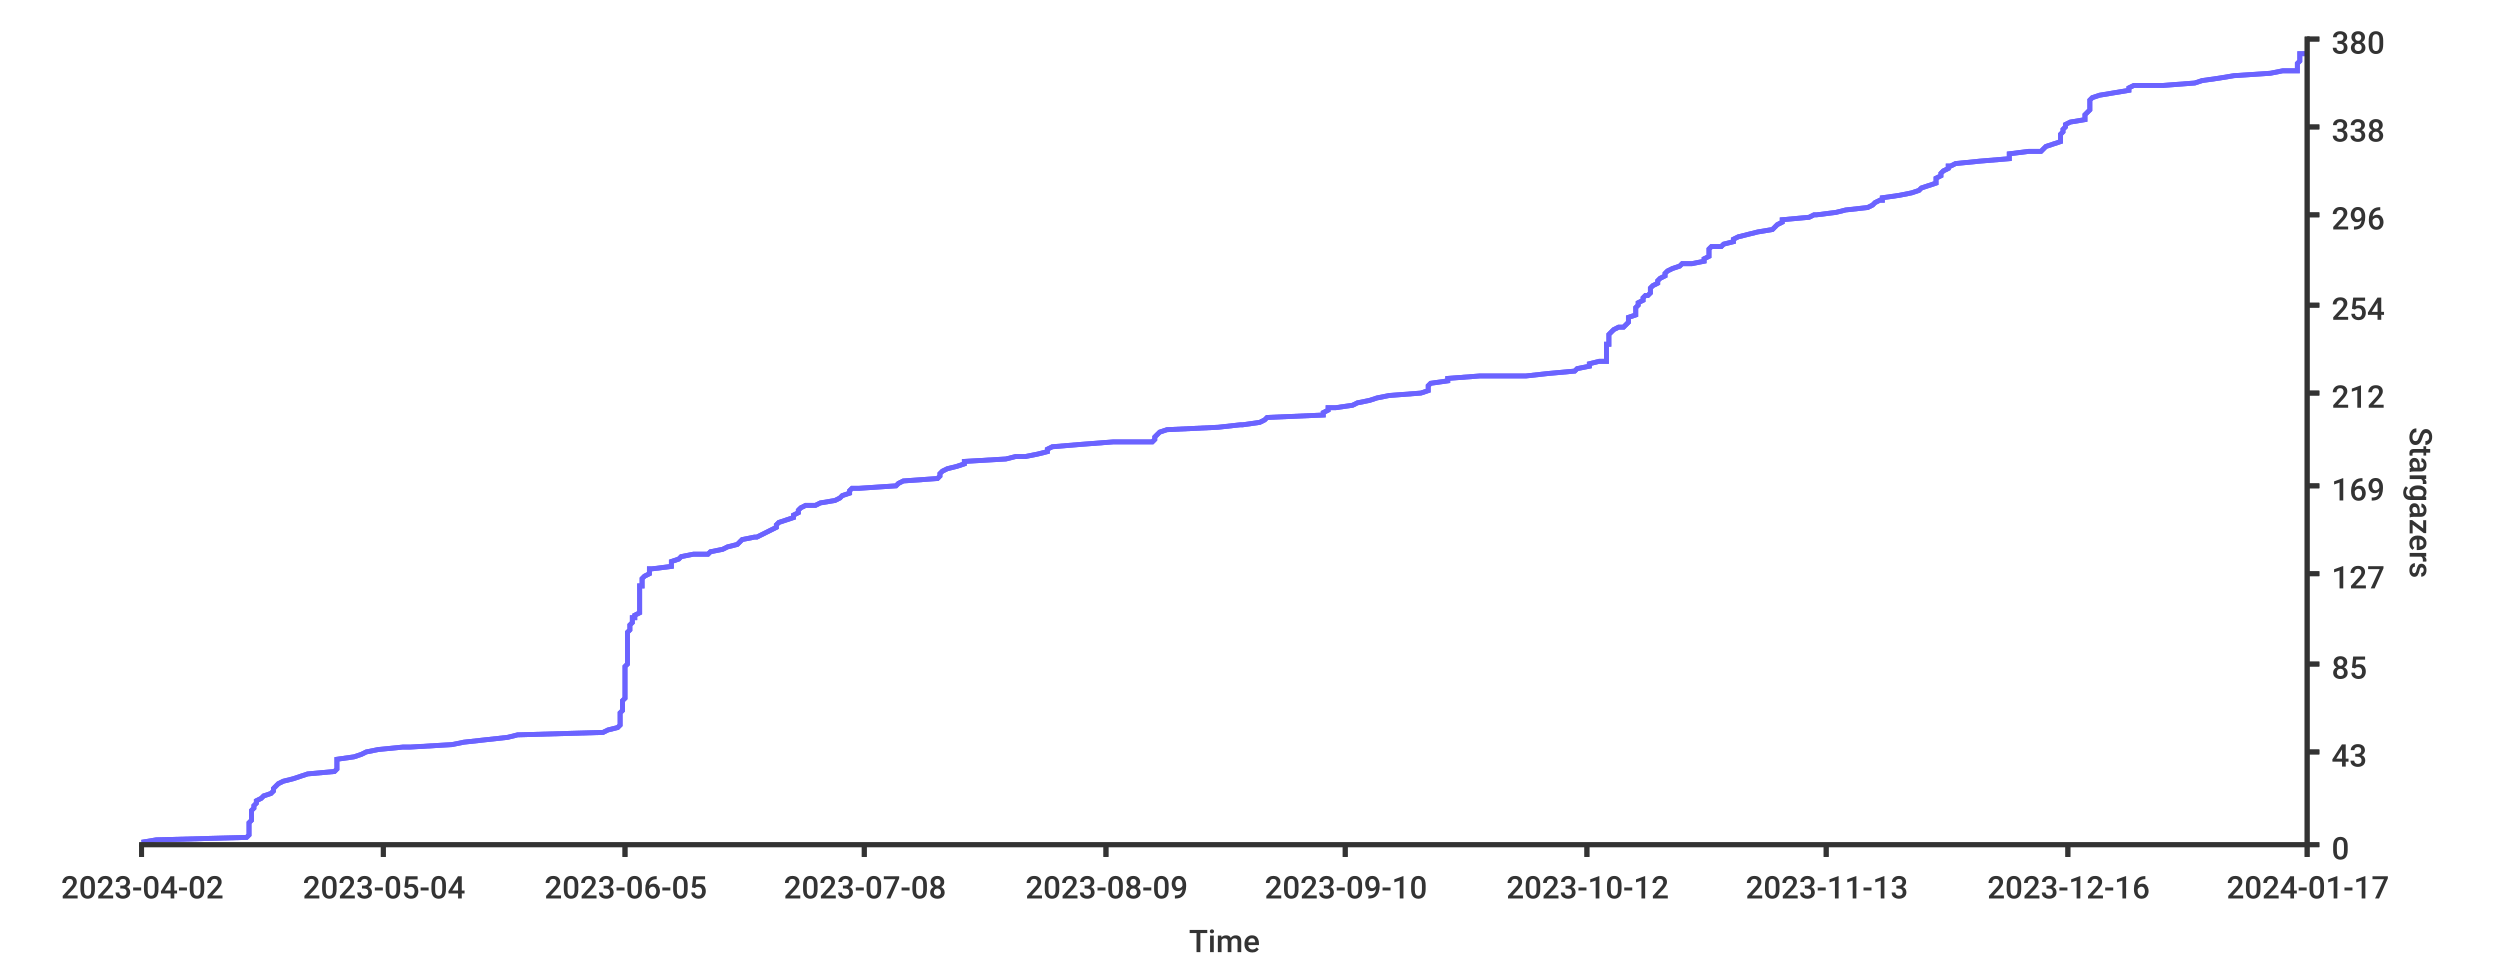
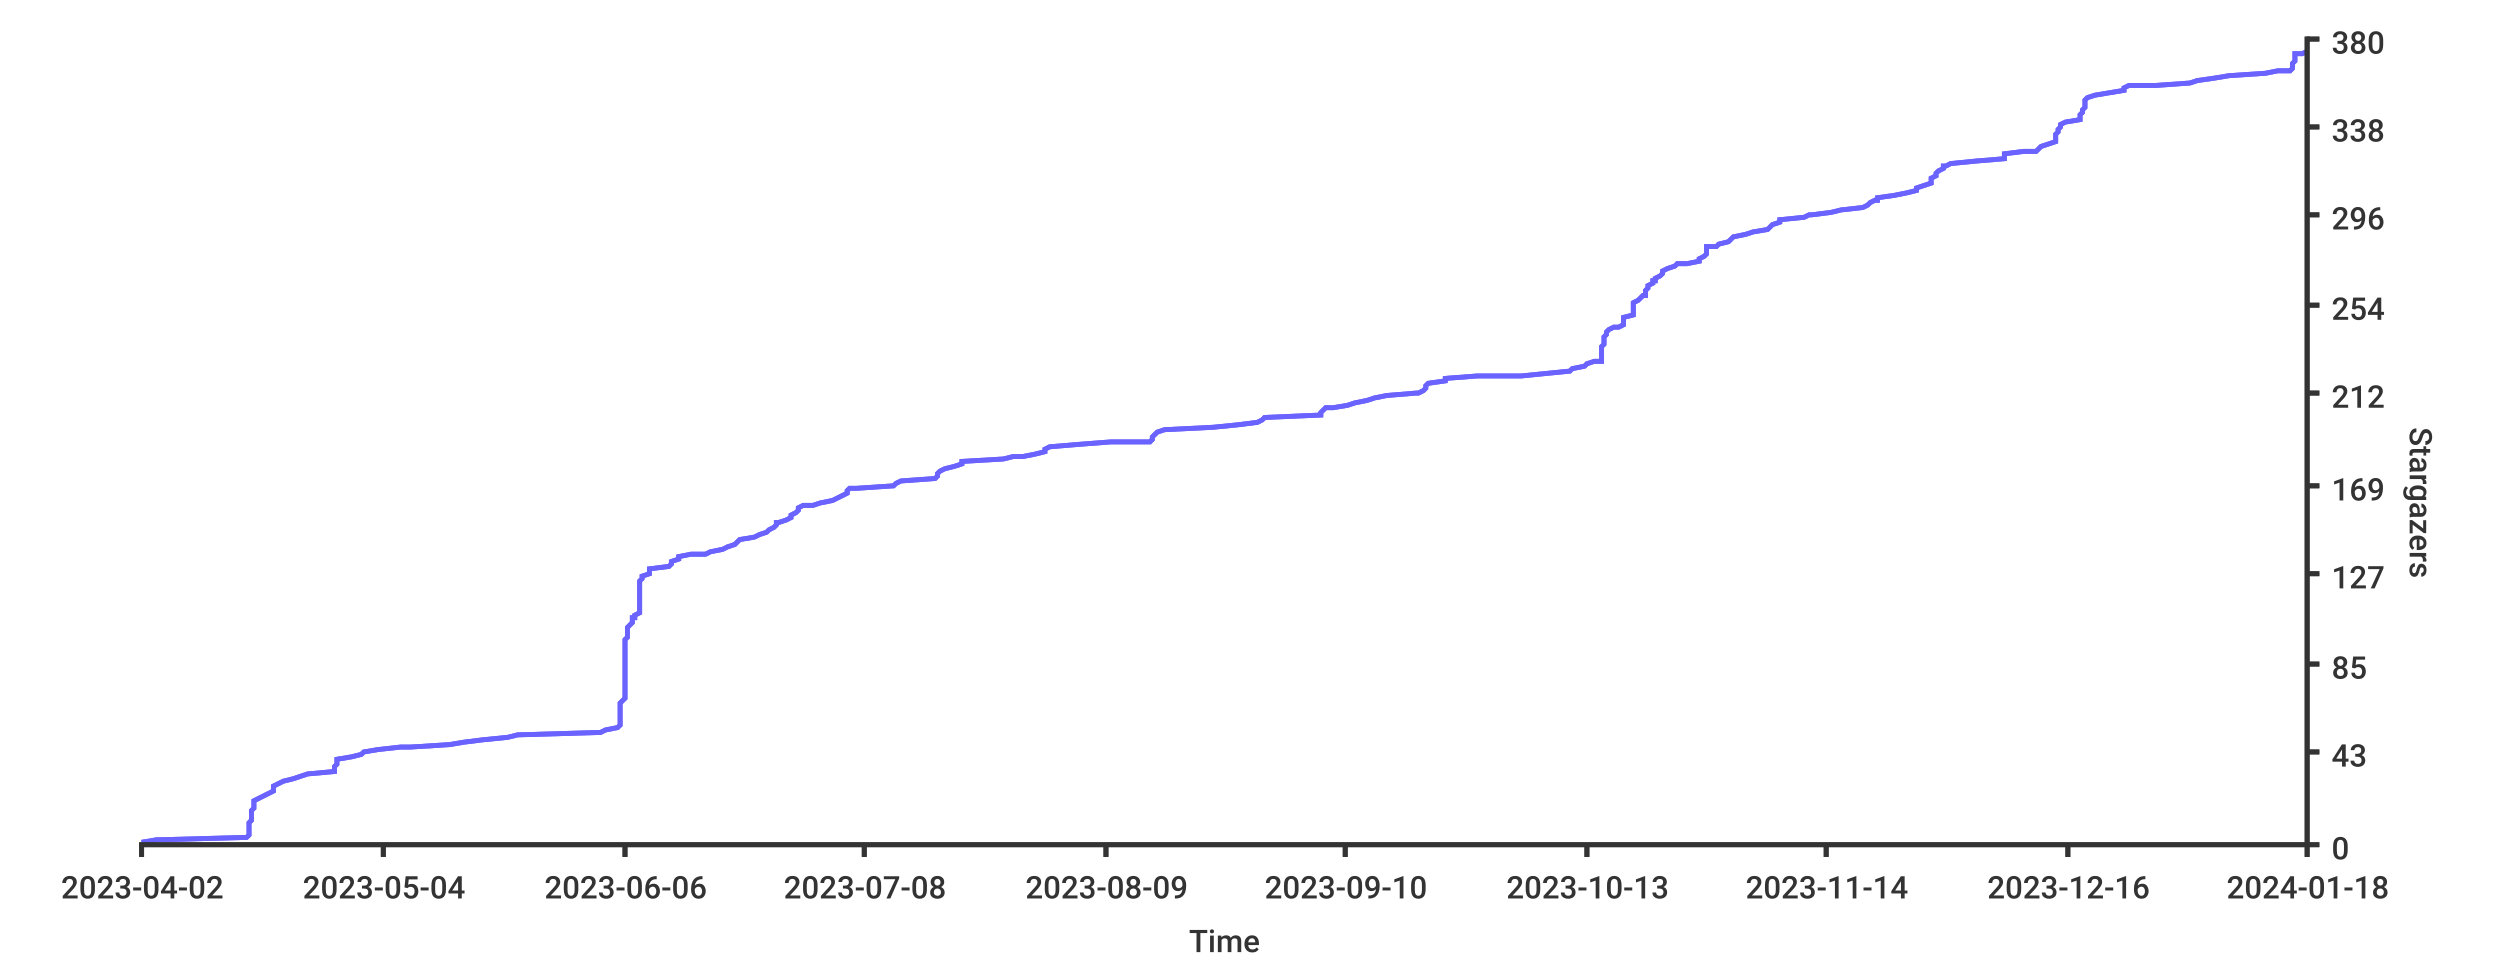
- <svg xmlns="http://www.w3.org/2000/svg" height="400px" width="1024px">
+ <svg xmlns="http://www.w3.org/2000/svg" width="1024px" height="400px">
  <style type="text/css">
path { fill: none; stroke: rgb(51,51,51); }
path.series { stroke: #6b63ff; }
rect.background { fill: rgb(255,255,255); stroke: none; }

text {
	stroke-width: 0;
	stroke: none;
	fill: rgba(51,51,51,1.0);
	font-size: 12.8px;
	font-family: 'Roboto Medium', sans-serif;
}
</style>
-   <rect rx="8" x="0" y="0" width="1024px" height="400px" class="background" />
  <rect y="0" width="1024px" height="400px" class="background" rx="8" x="0" />
-   <path stroke-width="2" class="series" d="M 58 345 L 64 344 L 101 343 L 102 342 L 102 341 L 102 340 L 102 339 L 102 339 L 102 338 L 102 337 L 103 336 L 103 335 L 103 334 L 103 333 L 103 332 L 103 332 L 104 331 L 104 330 L 105 329 L 105 328 L 107 327 L 108 326 L 108 326 L 111 325 L 112 324 L 112 323 L 113 322 L 114 321 L 116 320 L 120 319 L 120 319 L 123 318 L 126 317 L 137 316 L 138 315 L 138 314 L 138 313 L 138 313 L 138 312 L 138 311 L 145 310 L 148 309 L 150 308 L 155 307 L 165 306 L 168 306 L 185 305 L 190 304 L 199 303 L 208 302 L 212 301 L 247 300 L 249 299 L 249 299 L 253 298 L 254 297 L 254 296 L 254 295 L 254 294 L 254 293 L 254 293 L 254 292 L 255 291 L 255 290 L 255 289 L 255 288 L 255 287 L 256 286 L 256 286 L 256 285 L 256 284 L 256 283 L 256 282 L 256 281 L 256 280 L 256 280 L 256 279 L 256 278 L 256 277 L 256 276 L 256 275 L 256 274 L 256 273 L 256 273 L 257 272 L 257 271 L 257 270 L 257 269 L 257 268 L 257 267 L 257 266 L 257 266 L 257 265 L 257 264 L 257 263 L 257 262 L 257 261 L 257 260 L 257 260 L 257 259 L 258 258 L 258 257 L 258 256 L 259 255 L 259 254 L 259 253 L 260 253 L 260 252 L 262 251 L 262 250 L 262 249 L 262 248 L 262 247 L 262 247 L 262 246 L 262 245 L 262 244 L 262 243 L 262 242 L 262 241 L 262 240 L 263 240 L 263 239 L 263 238 L 263 237 L 264 236 L 266 235 L 266 234 L 266 233 L 267 233 L 275 232 L 275 231 L 275 230 L 278 229 L 279 228 L 284 227 L 290 227 L 291 226 L 296 225 L 298 224 L 302 223 L 303 222 L 304 221 L 309 220 L 310 220 L 312 219 L 314 218 L 316 217 L 318 216 L 318 215 L 319 214 L 319 214 L 322 213 L 325 212 L 325 211 L 327 210 L 327 209 L 328 208 L 330 207 L 334 207 L 336 206 L 342 205 L 344 204 L 345 203 L 348 202 L 348 201 L 349 200 L 352 200 L 367 199 L 368 198 L 370 197 L 384 196 L 385 195 L 385 194 L 385 194 L 386 193 L 388 192 L 392 191 L 395 190 L 395 189 L 412 188 L 416 187 L 420 187 L 425 186 L 429 185 L 429 184 L 431 183 L 443 182 L 456 181 L 472 181 L 473 180 L 473 179 L 474 178 L 475 177 L 478 176 L 499 175 L 508 174 L 509 174 L 516 173 L 518 172 L 519 171 L 542 170 L 542 169 L 544 168 L 544 167 L 547 167 L 554 166 L 556 165 L 561 164 L 564 163 L 569 162 L 582 161 L 582 161 L 585 160 L 585 159 L 585 158 L 586 157 L 593 156 L 593 155 L 606 154 L 625 154 L 634 153 L 645 152 L 646 151 L 651 150 L 651 149 L 655 148 L 658 148 L 658 147 L 658 146 L 658 145 L 658 144 L 658 143 L 658 142 L 658 141 L 659 141 L 659 140 L 659 139 L 659 138 L 659 137 L 660 136 L 661 135 L 663 134 L 665 134 L 666 133 L 667 132 L 667 131 L 667 130 L 670 129 L 670 128 L 670 128 L 670 127 L 670 126 L 671 125 L 671 124 L 673 123 L 673 122 L 674 121 L 675 121 L 676 120 L 676 119 L 676 118 L 677 117 L 679 116 L 679 115 L 679 115 L 680 114 L 682 113 L 682 112 L 683 111 L 685 110 L 688 109 L 689 108 L 693 108 L 698 107 L 698 106 L 700 105 L 700 104 L 700 103 L 700 102 L 701 101 L 705 101 L 706 100 L 710 99 L 710 98 L 712 97 L 716 96 L 720 95 L 720 95 L 726 94 L 727 93 L 728 92 L 730 91 L 730 90 L 741 89 L 743 88 L 744 88 L 752 87 L 756 86 L 765 85 L 767 84 L 768 83 L 770 82 L 771 82 L 771 81 L 778 80 L 783 79 L 786 78 L 787 77 L 790 76 L 793 75 L 793 75 L 793 74 L 793 73 L 795 72 L 795 71 L 796 70 L 798 69 L 798 68 L 799 68 L 801 67 L 811 66 L 823 65 L 823 64 L 823 63 L 831 62 L 836 62 L 837 61 L 838 60 L 841 59 L 844 58 L 844 57 L 844 56 L 844 55 L 844 55 L 845 54 L 845 53 L 846 52 L 846 51 L 848 50 L 854 49 L 854 49 L 854 48 L 854 47 L 855 46 L 856 45 L 856 44 L 856 43 L 856 42 L 856 42 L 856 41 L 857 40 L 860 39 L 866 38 L 872 37 L 872 36 L 874 35 L 886 35 L 899 34 L 902 33 L 909 32 L 915 31 L 930 30 L 935 29 L 941 29 L 941 28 L 941 27 L 941 26 L 942 25 L 942 24 L 942 23 L 942 22 L 945 22" />
-   <path stroke-width="2" class="series" d="M 58 345 L 64 344 L 101 343 L 102 342 L 102 341 L 102 340 L 102 339 L 102 339 L 102 338 L 102 337 L 103 336 L 103 335 L 103 334 L 103 333 L 103 332 L 103 332 L 104 331 L 104 330 L 105 329 L 105 328 L 107 327 L 108 326 L 108 326 L 111 325 L 112 324 L 112 323 L 113 322 L 114 321 L 116 320 L 120 319 L 120 319 L 123 318 L 126 317 L 137 316 L 138 315 L 138 314 L 138 313 L 138 313 L 138 312 L 138 311 L 145 310 L 148 309 L 150 308 L 155 307 L 165 306 L 168 306 L 185 305 L 190 304 L 199 303 L 208 302 L 212 301 L 247 300 L 249 299 L 249 299 L 253 298 L 254 297 L 254 296 L 254 295 L 254 294 L 254 293 L 254 293 L 254 292 L 255 291 L 255 290 L 255 289 L 255 288 L 255 287 L 256 286 L 256 286 L 256 285 L 256 284 L 256 283 L 256 282 L 256 281 L 256 280 L 256 280 L 256 279 L 256 278 L 256 277 L 256 276 L 256 275 L 256 274 L 256 273 L 256 273 L 257 272 L 257 271 L 257 270 L 257 269 L 257 268 L 257 267 L 257 266 L 257 266 L 257 265 L 257 264 L 257 263 L 257 262 L 257 261 L 257 260 L 257 260 L 257 259 L 258 258 L 258 257 L 258 256 L 259 255 L 259 254 L 259 253 L 260 253 L 260 252 L 262 251 L 262 250 L 262 249 L 262 248 L 262 247 L 262 247 L 262 246 L 262 245 L 262 244 L 262 243 L 262 242 L 262 241 L 262 240 L 263 240 L 263 239 L 263 238 L 263 237 L 264 236 L 266 235 L 266 234 L 266 233 L 267 233 L 275 232 L 275 231 L 275 230 L 278 229 L 279 228 L 284 227 L 290 227 L 291 226 L 296 225 L 298 224 L 302 223 L 303 222 L 304 221 L 309 220 L 310 220 L 312 219 L 314 218 L 316 217 L 318 216 L 318 215 L 319 214 L 319 214 L 322 213 L 325 212 L 325 211 L 327 210 L 327 209 L 328 208 L 330 207 L 334 207 L 336 206 L 342 205 L 344 204 L 345 203 L 348 202 L 348 201 L 349 200 L 352 200 L 367 199 L 368 198 L 370 197 L 384 196 L 385 195 L 385 194 L 385 194 L 386 193 L 388 192 L 392 191 L 395 190 L 395 189 L 412 188 L 416 187 L 420 187 L 425 186 L 429 185 L 429 184 L 431 183 L 443 182 L 456 181 L 472 181 L 473 180 L 473 179 L 474 178 L 475 177 L 478 176 L 499 175 L 508 174 L 509 174 L 516 173 L 518 172 L 519 171 L 542 170 L 542 169 L 544 168 L 544 167 L 547 167 L 554 166 L 556 165 L 561 164 L 564 163 L 569 162 L 582 161 L 582 161 L 585 160 L 585 159 L 585 158 L 586 157 L 593 156 L 593 155 L 606 154 L 625 154 L 634 153 L 645 152 L 646 151 L 651 150 L 651 149 L 655 148 L 658 148 L 658 147 L 658 146 L 658 145 L 658 144 L 658 143 L 658 142 L 658 141 L 659 141 L 659 140 L 659 139 L 659 138 L 659 137 L 660 136 L 661 135 L 663 134 L 665 134 L 666 133 L 667 132 L 667 131 L 667 130 L 670 129 L 670 128 L 670 128 L 670 127 L 670 126 L 671 125 L 671 124 L 673 123 L 673 122 L 674 121 L 675 121 L 676 120 L 676 119 L 676 118 L 677 117 L 679 116 L 679 115 L 679 115 L 680 114 L 682 113 L 682 112 L 683 111 L 685 110 L 688 109 L 689 108 L 693 108 L 698 107 L 698 106 L 700 105 L 700 104 L 700 103 L 700 102 L 701 101 L 705 101 L 706 100 L 710 99 L 710 98 L 712 97 L 716 96 L 720 95 L 720 95 L 726 94 L 727 93 L 728 92 L 730 91 L 730 90 L 741 89 L 743 88 L 744 88 L 752 87 L 756 86 L 765 85 L 767 84 L 768 83 L 770 82 L 771 82 L 771 81 L 778 80 L 783 79 L 786 78 L 787 77 L 790 76 L 793 75 L 793 75 L 793 74 L 793 73 L 795 72 L 795 71 L 796 70 L 798 69 L 798 68 L 799 68 L 801 67 L 811 66 L 823 65 L 823 64 L 823 63 L 831 62 L 836 62 L 837 61 L 838 60 L 841 59 L 844 58 L 844 57 L 844 56 L 844 55 L 844 55 L 845 54 L 845 53 L 846 52 L 846 51 L 848 50 L 854 49 L 854 49 L 854 48 L 854 47 L 855 46 L 856 45 L 856 44 L 856 43 L 856 42 L 856 42 L 856 41 L 857 40 L 860 39 L 866 38 L 872 37 L 872 36 L 874 35 L 886 35 L 899 34 L 902 33 L 909 32 L 915 31 L 930 30 L 935 29 L 941 29 L 941 28 L 941 27 L 941 26 L 942 25 L 942 24 L 942 23 L 942 22 L 945 22" />
+   <rect x="0" y="0" width="1024px" height="400px" class="background" rx="8" />
+   <path stroke-width="2" class="series" d="M 58 345 L 64 344 L 101 343 L 102 342 L 102 341 L 102 340 L 102 339 L 102 339 L 102 338 L 102 337 L 103 336 L 103 335 L 103 334 L 103 333 L 103 332 L 103 332 L 104 331 L 104 330 L 104 329 L 104 328 L 106 327 L 108 326 L 108 326 L 110 325 L 112 324 L 112 323 L 112 322 L 114 321 L 116 320 L 120 319 L 120 319 L 123 318 L 126 317 L 137 316 L 137 315 L 137 314 L 138 313 L 138 313 L 138 312 L 138 311 L 144 310 L 148 309 L 149 308 L 155 307 L 164 306 L 168 306 L 184 305 L 190 304 L 198 303 L 208 302 L 212 301 L 246 300 L 248 299 L 248 299 L 253 298 L 254 297 L 254 296 L 254 295 L 254 294 L 254 293 L 254 293 L 254 292 L 254 291 L 254 290 L 254 289 L 254 288 L 255 287 L 256 286 L 256 286 L 256 285 L 256 284 L 256 283 L 256 282 L 256 281 L 256 280 L 256 280 L 256 279 L 256 278 L 256 277 L 256 276 L 256 275 L 256 274 L 256 273 L 256 273 L 256 272 L 256 271 L 256 270 L 256 269 L 256 268 L 256 267 L 256 266 L 256 266 L 256 265 L 256 264 L 256 263 L 256 262 L 257 261 L 257 260 L 257 260 L 257 259 L 257 258 L 257 257 L 258 256 L 259 255 L 259 254 L 259 253 L 260 253 L 260 252 L 262 251 L 262 250 L 262 249 L 262 248 L 262 247 L 262 247 L 262 246 L 262 245 L 262 244 L 262 243 L 262 242 L 262 241 L 262 240 L 262 240 L 262 239 L 262 238 L 263 237 L 263 236 L 266 235 L 266 234 L 266 233 L 266 233 L 274 232 L 275 231 L 275 230 L 278 229 L 278 228 L 283 227 L 289 227 L 291 226 L 296 225 L 298 224 L 301 223 L 302 222 L 303 221 L 309 220 L 309 220 L 311 219 L 314 218 L 315 217 L 317 216 L 318 215 L 318 214 L 319 214 L 322 213 L 324 212 L 324 211 L 326 210 L 327 209 L 327 208 L 329 207 L 333 207 L 336 206 L 341 205 L 343 204 L 345 203 L 347 202 L 347 201 L 348 200 L 351 200 L 366 199 L 367 198 L 369 197 L 383 196 L 384 195 L 384 194 L 384 194 L 385 193 L 387 192 L 391 191 L 394 190 L 394 189 L 411 188 L 415 187 L 419 187 L 424 186 L 428 185 L 428 184 L 430 183 L 442 182 L 455 181 L 471 181 L 472 180 L 472 179 L 473 178 L 474 177 L 477 176 L 497 175 L 507 174 L 507 174 L 515 173 L 517 172 L 518 171 L 541 170 L 541 169 L 542 168 L 543 167 L 546 167 L 552 166 L 555 165 L 560 164 L 563 163 L 568 162 L 580 161 L 581 161 L 583 160 L 584 159 L 584 158 L 585 157 L 592 156 L 592 155 L 605 154 L 623 154 L 633 153 L 643 152 L 644 151 L 649 150 L 650 149 L 653 148 L 656 148 L 656 147 L 656 146 L 656 145 L 656 144 L 656 143 L 656 142 L 657 141 L 657 141 L 657 140 L 657 139 L 657 138 L 658 137 L 658 136 L 659 135 L 661 134 L 663 134 L 665 133 L 665 132 L 665 131 L 665 130 L 669 129 L 669 128 L 669 128 L 669 127 L 669 126 L 669 125 L 669 124 L 671 123 L 672 122 L 673 121 L 674 121 L 674 120 L 674 119 L 675 118 L 675 117 L 677 116 L 677 115 L 678 115 L 678 114 L 680 113 L 681 112 L 681 111 L 683 110 L 686 109 L 687 108 L 691 108 L 696 107 L 696 106 L 698 105 L 699 104 L 699 103 L 699 102 L 699 101 L 703 101 L 704 100 L 708 99 L 709 98 L 710 97 L 715 96 L 718 95 L 718 95 L 724 94 L 725 93 L 726 92 L 729 91 L 729 90 L 739 89 L 741 88 L 742 88 L 750 87 L 754 86 L 763 85 L 765 84 L 766 83 L 768 82 L 769 82 L 769 81 L 776 80 L 781 79 L 785 78 L 785 77 L 788 76 L 791 75 L 791 75 L 791 74 L 791 73 L 793 72 L 793 71 L 794 70 L 796 69 L 796 68 L 797 68 L 799 67 L 809 66 L 821 65 L 821 64 L 821 63 L 829 62 L 834 62 L 835 61 L 836 60 L 839 59 L 842 58 L 842 57 L 842 56 L 842 55 L 842 55 L 843 54 L 843 53 L 844 52 L 844 51 L 846 50 L 852 49 L 852 49 L 852 48 L 852 47 L 853 46 L 853 45 L 854 44 L 854 43 L 854 42 L 854 42 L 854 41 L 855 40 L 858 39 L 864 38 L 870 37 L 870 36 L 872 35 L 883 35 L 897 34 L 900 33 L 907 32 L 913 31 L 928 30 L 933 29 L 938 29 L 939 28 L 939 27 L 939 26 L 940 25 L 940 24 L 940 23 L 940 22 L 943 22 L 945 21" />
+   <path stroke-width="2" class="series" d="M 58 345 L 64 344 L 101 343 L 102 342 L 102 341 L 102 340 L 102 339 L 102 339 L 102 338 L 102 337 L 103 336 L 103 335 L 103 334 L 103 333 L 103 332 L 103 332 L 104 331 L 104 330 L 104 329 L 104 328 L 106 327 L 108 326 L 108 326 L 110 325 L 112 324 L 112 323 L 112 322 L 114 321 L 116 320 L 120 319 L 120 319 L 123 318 L 126 317 L 137 316 L 137 315 L 137 314 L 138 313 L 138 313 L 138 312 L 138 311 L 144 310 L 148 309 L 149 308 L 155 307 L 164 306 L 168 306 L 184 305 L 190 304 L 198 303 L 208 302 L 212 301 L 246 300 L 248 299 L 248 299 L 253 298 L 254 297 L 254 296 L 254 295 L 254 294 L 254 293 L 254 293 L 254 292 L 254 291 L 254 290 L 254 289 L 254 288 L 255 287 L 256 286 L 256 286 L 256 285 L 256 284 L 256 283 L 256 282 L 256 281 L 256 280 L 256 280 L 256 279 L 256 278 L 256 277 L 256 276 L 256 275 L 256 274 L 256 273 L 256 273 L 256 272 L 256 271 L 256 270 L 256 269 L 256 268 L 256 267 L 256 266 L 256 266 L 256 265 L 256 264 L 256 263 L 256 262 L 257 261 L 257 260 L 257 260 L 257 259 L 257 258 L 257 257 L 258 256 L 259 255 L 259 254 L 259 253 L 260 253 L 260 252 L 262 251 L 262 250 L 262 249 L 262 248 L 262 247 L 262 247 L 262 246 L 262 245 L 262 244 L 262 243 L 262 242 L 262 241 L 262 240 L 262 240 L 262 239 L 262 238 L 263 237 L 263 236 L 266 235 L 266 234 L 266 233 L 266 233 L 274 232 L 275 231 L 275 230 L 278 229 L 278 228 L 283 227 L 289 227 L 291 226 L 296 225 L 298 224 L 301 223 L 302 222 L 303 221 L 309 220 L 309 220 L 311 219 L 314 218 L 315 217 L 317 216 L 318 215 L 318 214 L 319 214 L 322 213 L 324 212 L 324 211 L 326 210 L 327 209 L 327 208 L 329 207 L 333 207 L 336 206 L 341 205 L 343 204 L 345 203 L 347 202 L 347 201 L 348 200 L 351 200 L 366 199 L 367 198 L 369 197 L 383 196 L 384 195 L 384 194 L 384 194 L 385 193 L 387 192 L 391 191 L 394 190 L 394 189 L 411 188 L 415 187 L 419 187 L 424 186 L 428 185 L 428 184 L 430 183 L 442 182 L 455 181 L 471 181 L 472 180 L 472 179 L 473 178 L 474 177 L 477 176 L 497 175 L 507 174 L 507 174 L 515 173 L 517 172 L 518 171 L 541 170 L 541 169 L 542 168 L 543 167 L 546 167 L 552 166 L 555 165 L 560 164 L 563 163 L 568 162 L 580 161 L 581 161 L 583 160 L 584 159 L 584 158 L 585 157 L 592 156 L 592 155 L 605 154 L 623 154 L 633 153 L 643 152 L 644 151 L 649 150 L 650 149 L 653 148 L 656 148 L 656 147 L 656 146 L 656 145 L 656 144 L 656 143 L 656 142 L 657 141 L 657 141 L 657 140 L 657 139 L 657 138 L 658 137 L 658 136 L 659 135 L 661 134 L 663 134 L 665 133 L 665 132 L 665 131 L 665 130 L 669 129 L 669 128 L 669 128 L 669 127 L 669 126 L 669 125 L 669 124 L 671 123 L 672 122 L 673 121 L 674 121 L 674 120 L 674 119 L 675 118 L 675 117 L 677 116 L 677 115 L 678 115 L 678 114 L 680 113 L 681 112 L 681 111 L 683 110 L 686 109 L 687 108 L 691 108 L 696 107 L 696 106 L 698 105 L 699 104 L 699 103 L 699 102 L 699 101 L 703 101 L 704 100 L 708 99 L 709 98 L 710 97 L 715 96 L 718 95 L 718 95 L 724 94 L 725 93 L 726 92 L 729 91 L 729 90 L 739 89 L 741 88 L 742 88 L 750 87 L 754 86 L 763 85 L 765 84 L 766 83 L 768 82 L 769 82 L 769 81 L 776 80 L 781 79 L 785 78 L 785 77 L 788 76 L 791 75 L 791 75 L 791 74 L 791 73 L 793 72 L 793 71 L 794 70 L 796 69 L 796 68 L 797 68 L 799 67 L 809 66 L 821 65 L 821 64 L 821 63 L 829 62 L 834 62 L 835 61 L 836 60 L 839 59 L 842 58 L 842 57 L 842 56 L 842 55 L 842 55 L 843 54 L 843 53 L 844 52 L 844 51 L 846 50 L 852 49 L 852 49 L 852 48 L 852 47 L 853 46 L 853 45 L 854 44 L 854 43 L 854 42 L 854 42 L 854 41 L 855 40 L 858 39 L 864 38 L 870 37 L 870 36 L 872 35 L 883 35 L 897 34 L 900 33 L 907 32 L 913 31 L 928 30 L 933 29 L 938 29 L 939 28 L 939 27 L 939 26 L 940 25 L 940 24 L 940 23 L 940 22 L 943 22 L 945 21" />
+   <path stroke-width="2" d="M 945 346 L 945 15" />
  <path d="M 945 346 L 945 15" stroke-width="2" />
-   <path stroke-width="2" d="M 945 346 L 945 15" />
-   <path stroke-width="2" d="M 945 346 L 950 346" />
+   <path d="M 945 346 L 950 346" stroke-width="2" />
  <path stroke-width="2" d="M 945 346 L 950 346" />
  <text x="955" y="352">0</text>
  <path stroke-width="2" d="M 945 308 L 950 308" />
  <path stroke-width="2" d="M 945 308 L 950 308" />
  <text x="955" y="314">43</text>
  <path stroke-width="2" d="M 945 272 L 950 272" />
-   <path d="M 945 272 L 950 272" stroke-width="2" />
-   <text x="955" y="278">85</text>
+   <path stroke-width="2" d="M 945 272 L 950 272" />
+   <text y="278" x="955">85</text>
  <path stroke-width="2" d="M 945 235 L 950 235" />
-   <path d="M 945 235 L 950 235" stroke-width="2" />
+   <path stroke-width="2" d="M 945 235 L 950 235" />
  <text x="955" y="241">127</text>
-   <path stroke-width="2" d="M 945 199 L 950 199" />
+   <path d="M 945 199 L 950 199" stroke-width="2" />
  <path stroke-width="2" d="M 945 199 L 950 199" />
  <text x="955" y="205">169</text>
  <path stroke-width="2" d="M 945 161 L 950 161" />
-   <path stroke-width="2" d="M 945 161 L 950 161" />
+   <path d="M 945 161 L 950 161" stroke-width="2" />
  <text x="955" y="167">212</text>
  <path stroke-width="2" d="M 945 125 L 950 125" />
  <path stroke-width="2" d="M 945 125 L 950 125" />
  <text x="955" y="131">254</text>
  <path stroke-width="2" d="M 945 88 L 950 88" />
  <path stroke-width="2" d="M 945 88 L 950 88" />
  <text x="955" y="94">296</text>
  <path stroke-width="2" d="M 945 52 L 950 52" />
  <path stroke-width="2" d="M 945 52 L 950 52" />
  <text x="955" y="58">338</text>
  <path stroke-width="2" d="M 945 16 L 950 16" />
  <path stroke-width="2" d="M 945 16 L 950 16" />
  <text x="955" y="22">380</text>
-   <text transform="rotate(90.00,987,175)" x="987" y="175">Stargazers</text>
+   <text x="987" y="175" transform="rotate(90.00,987,175)">Stargazers</text>
  <path d="M 57 346 L 945 346" stroke-width="2" />
-   <path stroke-width="2" d="M 57 346 L 945 346" />
+   <path d="M 57 346 L 945 346" stroke-width="2" />
  <path stroke-width="2" d="M 58 346 L 58 351" />
  <path stroke-width="2" d="M 58 346 L 58 351" />
-   <text x="25" y="368">2023-04-02</text>
+   <text y="368" x="25">2023-04-02</text>
  <path d="M 157 346 L 157 351" stroke-width="2" />
  <path stroke-width="2" d="M 157 346 L 157 351" />
  <text x="124" y="368">2023-05-04</text>
  <path stroke-width="2" d="M 256 346 L 256 351" />
  <path stroke-width="2" d="M 256 346 L 256 351" />
-   <text x="223" y="368">2023-06-05</text>
+   <text x="223" y="368">2023-06-06</text>
  <path stroke-width="2" d="M 354 346 L 354 351" />
  <path stroke-width="2" d="M 354 346 L 354 351" />
  <text x="321" y="368">2023-07-08</text>
  <path stroke-width="2" d="M 453 346 L 453 351" />
-   <path stroke-width="2" d="M 453 346 L 453 351" />
+   <path d="M 453 346 L 453 351" stroke-width="2" />
  <text x="420" y="368">2023-08-09</text>
  <path stroke-width="2" d="M 551 346 L 551 351" />
  <path stroke-width="2" d="M 551 346 L 551 351" />
-   <text x="518" y="368">2023-09-10</text>
+   <text y="368" x="518">2023-09-10</text>
  <path stroke-width="2" d="M 650 346 L 650 351" />
  <path stroke-width="2" d="M 650 346 L 650 351" />
-   <text x="617" y="368">2023-10-12</text>
+   <text x="617" y="368">2023-10-13</text>
  <path stroke-width="2" d="M 748 346 L 748 351" />
-   <path d="M 748 346 L 748 351" stroke-width="2" />
-   <text x="715" y="368">2023-11-13</text>
-   <path d="M 847 346 L 847 351" stroke-width="2" />
+   <path stroke-width="2" d="M 748 346 L 748 351" />
+   <text x="715" y="368">2023-11-14</text>
+   <path stroke-width="2" d="M 847 346 L 847 351" />
  <path stroke-width="2" d="M 847 346 L 847 351" />
  <text x="814" y="368">2023-12-16</text>
  <path stroke-width="2" d="M 945 346 L 945 351" />
  <path stroke-width="2" d="M 945 346 L 945 351" />
-   <text x="912" y="368">2024-01-17</text>
-   <text x="487" y="390">Time</text>
+   <text x="912" y="368">2024-01-18</text>
+   <text y="390" x="487">Time</text>
</svg>
